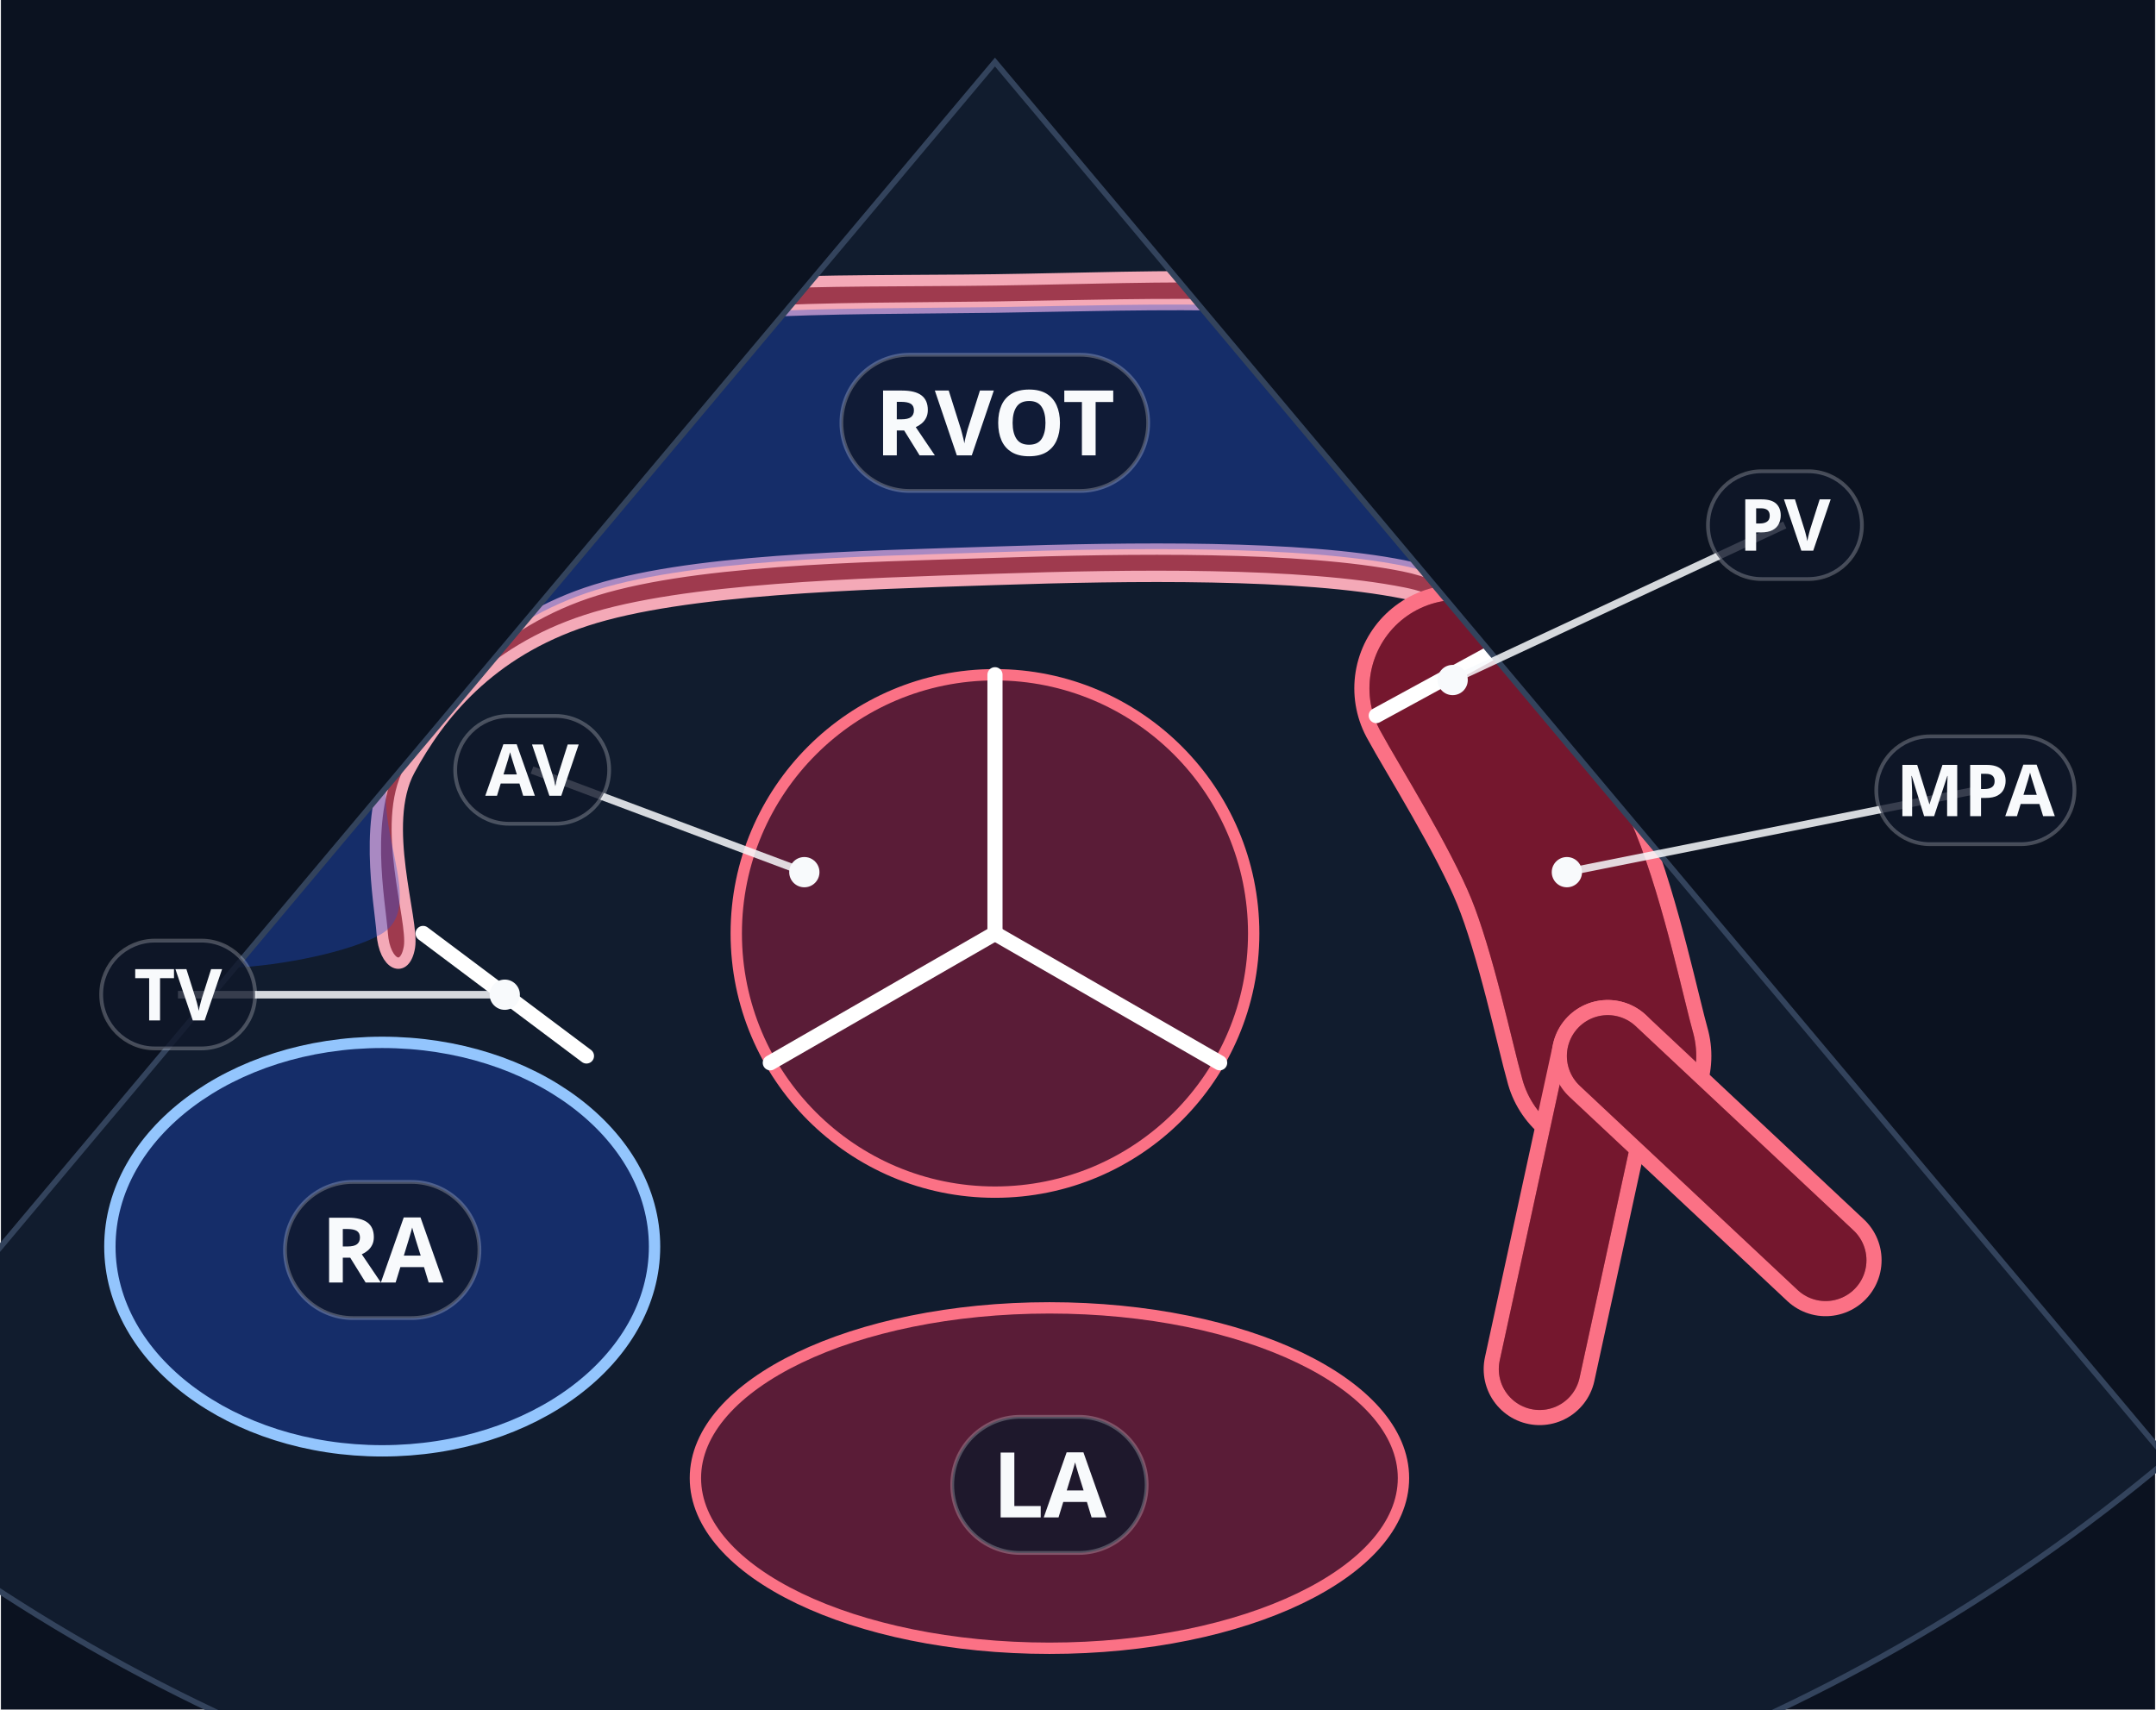
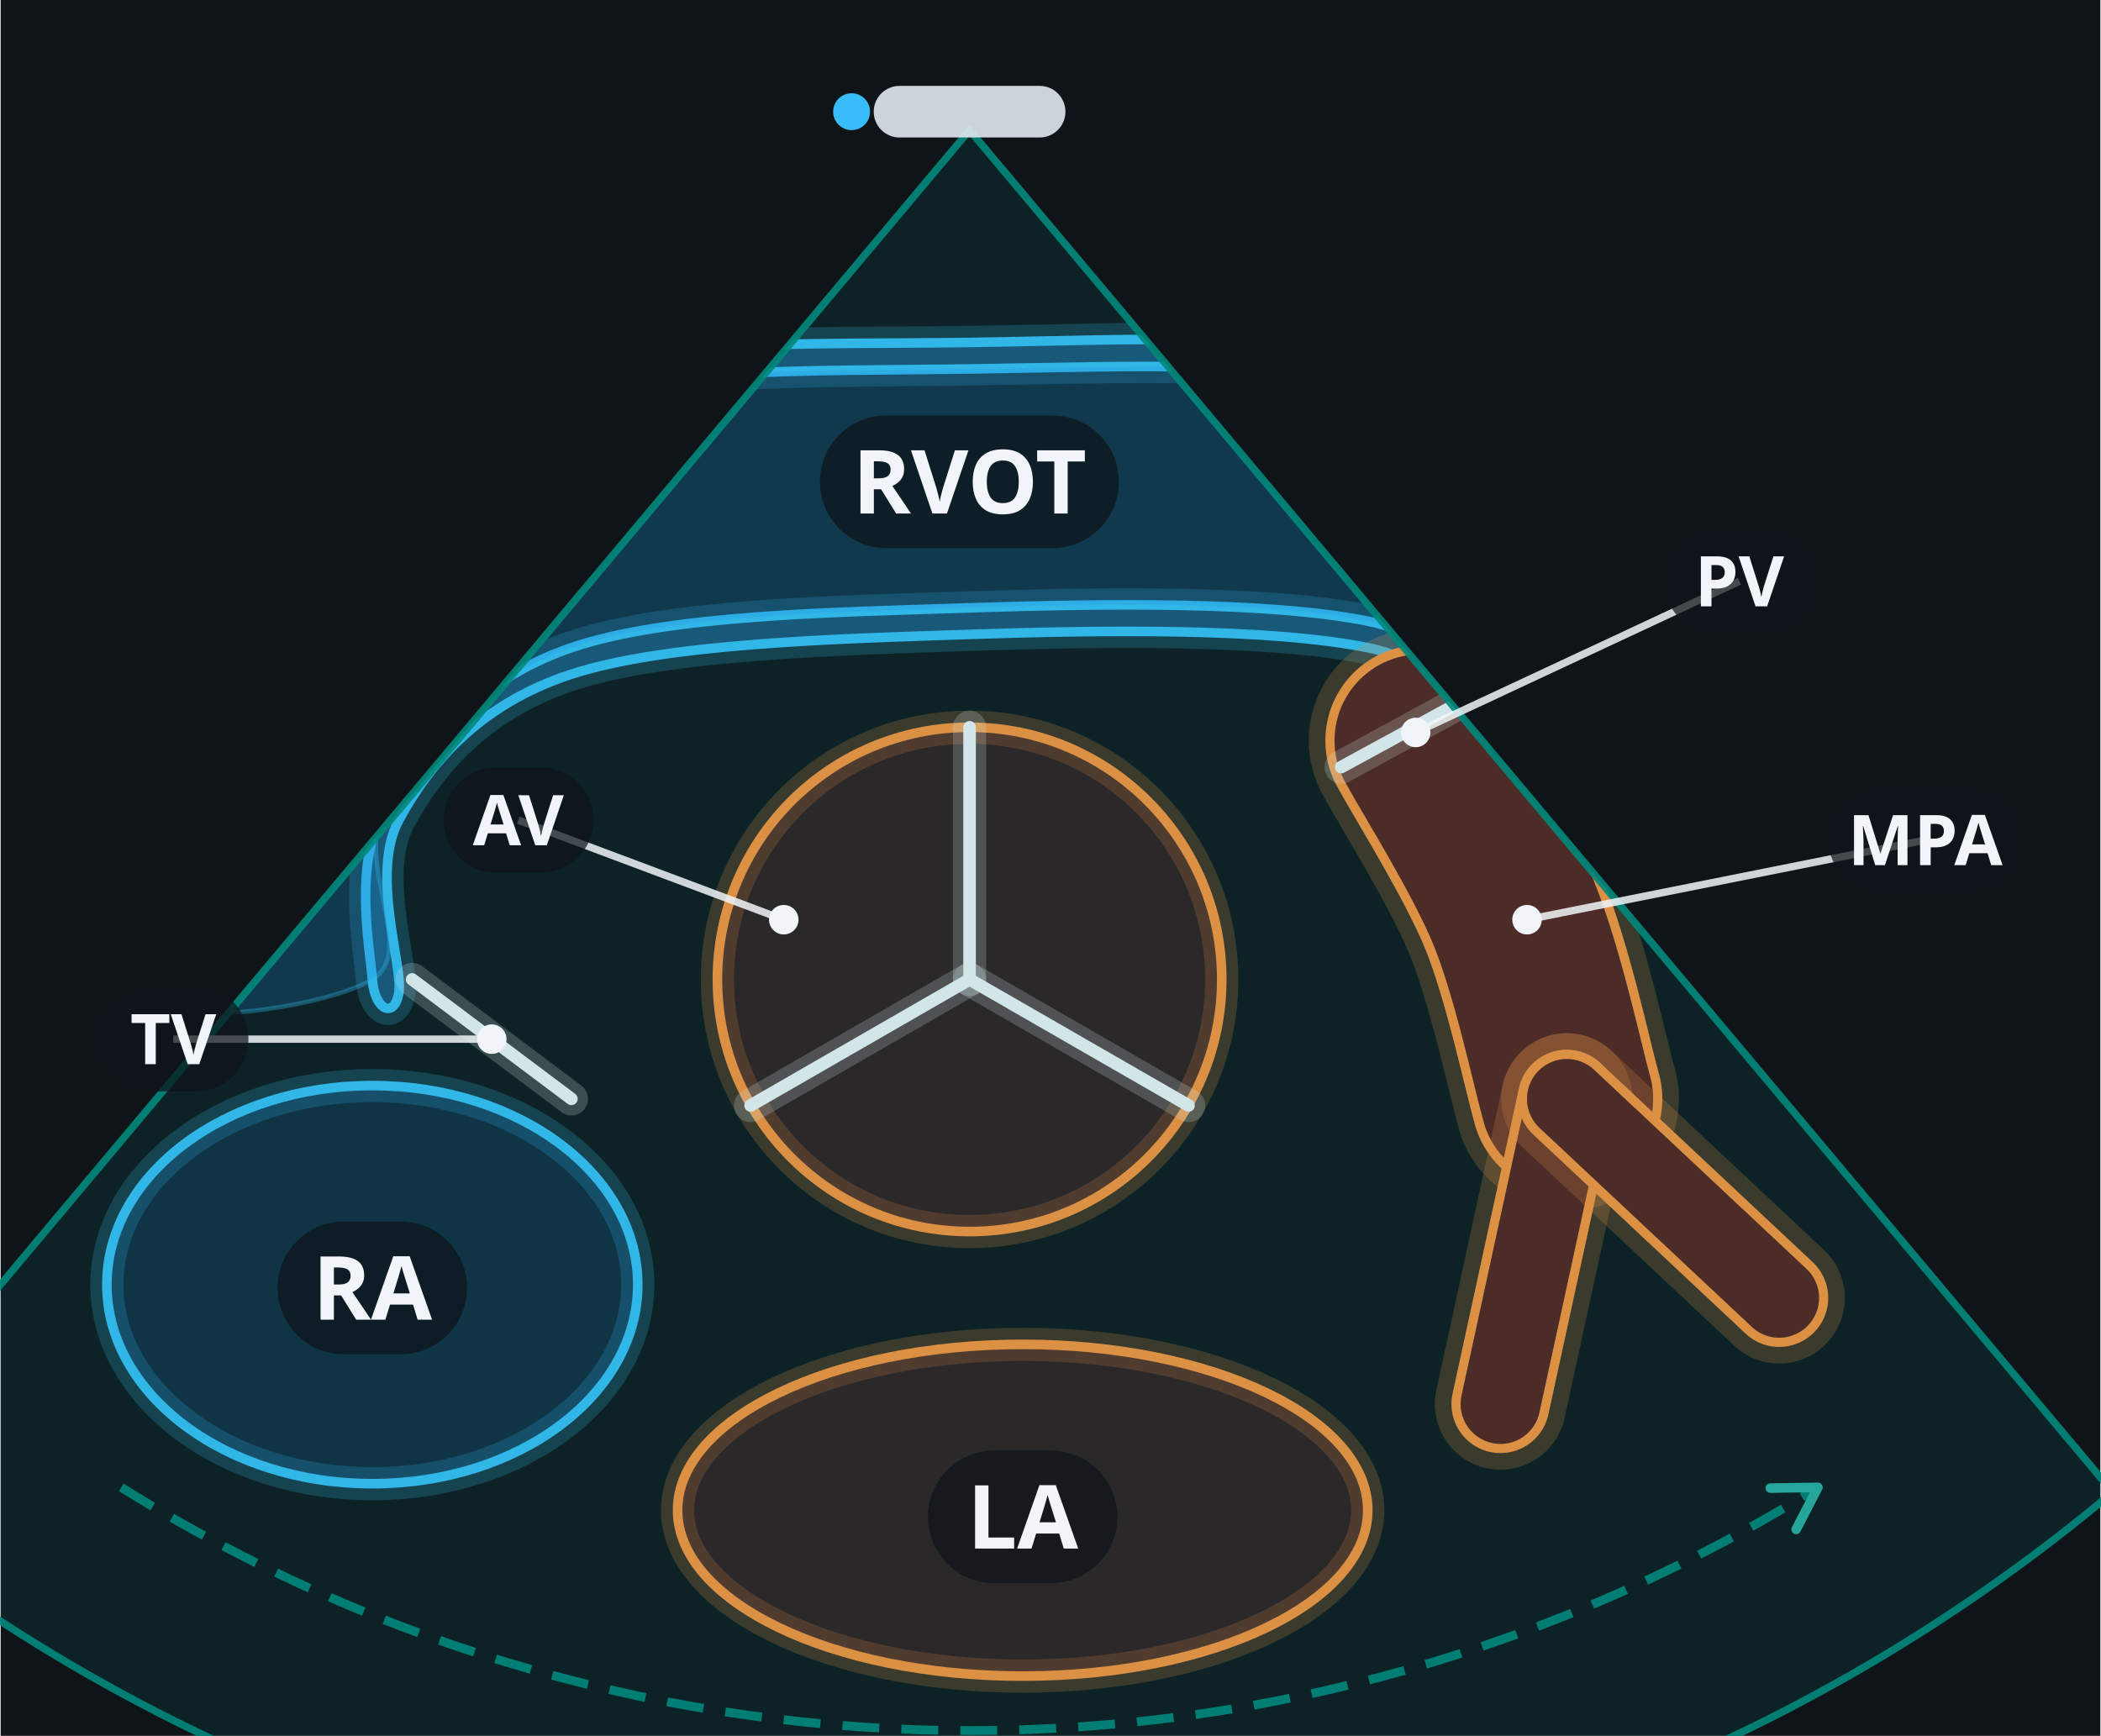
- <svg xmlns="http://www.w3.org/2000/svg" width="570" height="452" viewBox="97.2 23.2 569.5 452.0">
+ <svg xmlns="http://www.w3.org/2000/svg" width="570" height="471" viewBox="97.2 4.3 569.5 470.9">
  <defs>
    <clipPath id="sector">
      <path d="M 360.0 39.6 L 49.9 409.1 A 482.4 482.4 0 0 0 670.1 409.1 Z" />
    </clipPath>
  </defs>
-   <rect x="97.2" y="23.2" width="569.5" height="452.0" fill="#0B1220" />
-   <path d="M 360.0 39.6 L 49.9 409.1 A 482.4 482.4 0 0 0 670.1 409.1 Z" fill="#111C2E" />
+   <rect x="97.2" y="4.3" width="569.5" height="470.9" fill="#0F1419" />
  <g clip-path="url(#sector)">
-     <ellipse cx="198.0" cy="352.8" rx="72.0" ry="54.0" fill="#1D4ED8" fill-opacity="0.35" stroke="#93C5FD" stroke-width="3.0" />
-     <ellipse cx="374.4" cy="414.0" rx="93.6" ry="45.0" fill="#E11D48" fill-opacity="0.35" stroke="#FB7185" stroke-width="3.0" />
-     <path d="M 118.8 273.6 C 121.8 256.8 125.4 196.8 144.0 169.2 C 162.6 141.6 194.4 120.0 230.4 108.0 C 266.4 96.0 316.8 97.8 360.0 97.2 C 403.2 96.6 454.8 93.6 489.6 104.4 C 524.4 115.2 563.4 144.6 568.8 162.0 C 574.2 179.4 538.8 205.8 522.0 208.8 C 505.2 211.8 495.0 185.4 468.0 180.0 C 441.0 174.6 396.0 175.2 360.0 176.4 C 324.0 177.6 277.8 178.8 252.0 187.2 C 226.2 195.6 213.0 212.4 205.2 226.8 C 197.4 241.2 206.4 266.4 205.2 273.6 C 204.0 280.8 198.6 278.4 198.0 270.0 C 197.4 261.6 192.6 238.2 201.6 223.2 C 210.6 208.2 225.6 189.0 252.0 180.0 C 278.4 171.0 324.0 170.4 360.0 169.2 C 396.0 168.0 441.0 167.4 468.0 172.8 C 495.0 178.2 506.4 202.8 522.0 201.6 C 537.6 200.4 567.6 180.6 561.6 165.6 C 555.6 150.6 519.6 121.8 486.0 111.6 C 452.4 101.4 402.0 103.8 360.0 104.4 C 318.0 105.0 268.8 103.8 234.0 115.2 C 199.2 126.6 169.2 147.0 151.2 172.8 C 133.2 198.6 131.4 253.2 126.0 270.0 C 120.6 286.8 115.8 290.4 118.8 273.6 Z" fill="#9F3A4E" stroke="#F4A9B7" stroke-width="3.0" stroke-linejoin="round" />
-     <path d="M 151.2 172.8 C 169.2 147.0 199.2 126.6 234.0 115.2 C 268.8 103.8 318.0 105.0 360.0 104.4 C 402.0 103.8 452.4 101.4 486.0 111.6 C 519.6 121.8 555.6 150.6 561.6 165.6 C 567.6 180.6 537.6 200.4 522.0 201.6 C 506.4 202.8 495.0 178.2 468.0 172.8 C 441.0 167.4 396.0 168.0 360.0 169.2 C 324.0 170.4 278.4 171.0 252.0 180.0 C 225.6 189.0 210.6 208.2 201.6 223.2 C 192.6 238.2 210.6 262.2 198.0 270.0 C 185.4 277.8 133.8 286.2 126.0 270.0 C 118.2 253.8 133.2 198.6 151.2 172.8 Z" fill="#1D4ED8" fill-opacity="0.35" />
-     <path d="M 482.4 205.2 C 486.6 213.0 501.0 235.8 507.6 252.0 C 514.2 268.2 519.6 294.0 522.0 302.4" fill="none" stroke="#FB7185" stroke-width="54.8" stroke-linecap="round" />
-     <path d="M 482.4 205.2 C 486.6 213.0 501.0 235.8 507.6 252.0 C 514.2 268.2 519.6 294.0 522.0 302.4" fill="none" stroke="#3A1420" stroke-width="46.8" stroke-linecap="round" />
-     <path d="M 482.4 205.2 C 486.6 213.0 501.0 235.8 507.6 252.0 C 514.2 268.2 519.6 294.0 522.0 302.4" fill="none" stroke="#E11D48" stroke-opacity="0.35" stroke-width="46.8" stroke-linecap="round" />
-     <path d="M 522.0 302.4 L 504.0 385.2" fill="none" stroke="#FB7185" stroke-width="29.6" stroke-linecap="round" />
-     <path d="M 522.0 302.4 L 504.0 385.2" fill="none" stroke="#3A1420" stroke-width="21.6" stroke-linecap="round" />
-     <path d="M 522.0 302.4 L 504.0 385.2" fill="none" stroke="#E11D48" stroke-opacity="0.35" stroke-width="21.6" stroke-linecap="round" />
-     <path d="M 522.0 302.4 L 579.6 356.4" fill="none" stroke="#FB7185" stroke-width="29.6" stroke-linecap="round" />
-     <path d="M 522.0 302.4 L 579.6 356.4" fill="none" stroke="#3A1420" stroke-width="21.6" stroke-linecap="round" />
-     <path d="M 522.0 302.4 L 579.6 356.4" fill="none" stroke="#E11D48" stroke-opacity="0.35" stroke-width="21.6" stroke-linecap="round" />
-     <ellipse cx="360.0" cy="270.0" rx="68.4" ry="68.4" fill="#E11D48" fill-opacity="0.35" stroke="#FB7185" stroke-width="3.0" />
-     <path d="M 360.0 270.0 L 360.0 201.6" fill="none" stroke="#FFFFFF" stroke-width="4" stroke-linecap="round" />
-     <path d="M 360.0 270.0 L 419.4 304.2" fill="none" stroke="#FFFFFF" stroke-width="4" stroke-linecap="round" />
-     <path d="M 360.0 270.0 L 300.6 304.2" fill="none" stroke="#FFFFFF" stroke-width="4" stroke-linecap="round" />
-     <path d="M 460.8 212.4 L 500.4 190.8" fill="none" stroke="#FFFFFF" stroke-width="4" stroke-linecap="round" />
-     <path d="M 208.8 270.0 L 252.0 302.4" fill="none" stroke="#FFFFFF" stroke-width="4" stroke-linecap="round" />
+     <ellipse cx="198.0" cy="352.8" rx="72.0" ry="54.0" fill="none" stroke="#38BDF8" stroke-opacity="0.22" stroke-width="9.0" />
+     <ellipse cx="198.0" cy="352.8" rx="72.0" ry="54.0" fill="#1E88E5" fill-opacity="0.18" stroke="#38BDF8" stroke-opacity="1.0" stroke-width="2.6" />
+     <ellipse cx="374.4" cy="414.0" rx="93.6" ry="45.0" fill="none" stroke="#FB923C" stroke-opacity="0.22" stroke-width="9.0" />
+     <ellipse cx="374.4" cy="414.0" rx="93.6" ry="45.0" fill="#E53935" fill-opacity="0.16" stroke="#FB923C" stroke-opacity="1.0" stroke-width="2.6" />
+     <path d="M 118.8 273.6 C 121.8 256.8 125.4 196.8 144.0 169.2 C 162.6 141.6 194.4 120.0 230.4 108.0 C 266.4 96.0 316.8 97.8 360.0 97.2 C 403.2 96.6 454.8 93.6 489.6 104.4 C 524.4 115.2 563.4 144.6 568.8 162.0 C 574.2 179.4 538.8 205.8 522.0 208.8 C 505.2 211.8 495.0 185.4 468.0 180.0 C 441.0 174.6 396.0 175.2 360.0 176.4 C 324.0 177.6 277.8 178.8 252.0 187.2 C 226.2 195.6 213.0 212.4 205.2 226.8 C 197.4 241.2 206.4 266.4 205.2 273.6 C 204.0 280.8 198.6 278.4 198.0 270.0 C 197.4 261.6 192.6 238.2 201.6 223.2 C 210.6 208.2 225.6 189.0 252.0 180.0 C 278.4 171.0 324.0 170.4 360.0 169.2 C 396.0 168.0 441.0 167.4 468.0 172.8 C 495.0 178.2 506.4 202.8 522.0 201.6 C 537.6 200.4 567.6 180.6 561.6 165.6 C 555.6 150.6 519.6 121.8 486.0 111.6 C 452.4 101.4 402.0 103.8 360.0 104.4 C 318.0 105.0 268.8 103.8 234.0 115.2 C 199.2 126.6 169.2 147.0 151.2 172.8 C 133.2 198.6 131.4 253.2 126.0 270.0 C 120.6 286.8 115.8 290.4 118.8 273.6 Z" fill="#1E88E5" fill-opacity="0.3" stroke="#38BDF8" stroke-opacity="0.22" stroke-width="9.0" stroke-linejoin="round" stroke-linecap="round" />
+     <path d="M 118.8 273.6 C 121.8 256.8 125.4 196.8 144.0 169.2 C 162.6 141.6 194.4 120.0 230.4 108.0 C 266.4 96.0 316.8 97.8 360.0 97.2 C 403.2 96.6 454.8 93.6 489.6 104.4 C 524.4 115.2 563.4 144.6 568.8 162.0 C 574.2 179.4 538.8 205.8 522.0 208.8 C 505.2 211.8 495.0 185.4 468.0 180.0 C 441.0 174.6 396.0 175.2 360.0 176.4 C 324.0 177.6 277.8 178.8 252.0 187.2 C 226.2 195.6 213.0 212.4 205.2 226.8 C 197.4 241.2 206.4 266.4 205.2 273.6 C 204.0 280.8 198.6 278.4 198.0 270.0 C 197.4 261.6 192.6 238.2 201.6 223.2 C 210.6 208.2 225.6 189.0 252.0 180.0 C 278.4 171.0 324.0 170.4 360.0 169.2 C 396.0 168.0 441.0 167.4 468.0 172.8 C 495.0 178.2 506.4 202.8 522.0 201.6 C 537.6 200.4 567.6 180.6 561.6 165.6 C 555.6 150.6 519.6 121.8 486.0 111.6 C 452.4 101.4 402.0 103.8 360.0 104.4 C 318.0 105.0 268.8 103.8 234.0 115.2 C 199.2 126.6 169.2 147.0 151.2 172.8 C 133.2 198.6 131.4 253.2 126.0 270.0 C 120.6 286.8 115.8 290.4 118.8 273.6 Z" fill="none" stroke="#38BDF8" stroke-width="2.6" stroke-linejoin="round" stroke-linecap="round" />
+     <path d="M 151.2 172.8 C 169.2 147.0 199.2 126.6 234.0 115.2 C 268.8 103.8 318.0 105.0 360.0 104.4 C 402.0 103.8 452.4 101.4 486.0 111.6 C 519.6 121.8 555.6 150.6 561.6 165.6 C 567.6 180.6 537.6 200.4 522.0 201.6 C 506.4 202.8 495.0 178.2 468.0 172.8 C 441.0 167.4 396.0 168.0 360.0 169.2 C 324.0 170.4 278.4 171.0 252.0 180.0 C 225.6 189.0 210.6 208.2 201.6 223.2 C 192.6 238.2 210.6 262.2 198.0 270.0 C 185.4 277.8 133.8 286.2 126.0 270.0 C 118.2 253.8 133.2 198.6 151.2 172.8 Z" fill="#1E88E5" fill-opacity="0.22" stroke="#38BDF8" stroke-opacity="0.35" stroke-width="1.2" />
+     <path d="M 482.4 205.2 C 486.6 213.0 501.0 235.8 507.6 252.0 C 514.2 268.2 519.6 294.0 522.0 302.4" fill="none" stroke="#FB923C" stroke-opacity="0.22" stroke-width="60.8" stroke-linecap="round" />
+     <path d="M 482.4 205.2 C 486.6 213.0 501.0 235.8 507.6 252.0 C 514.2 268.2 519.6 294.0 522.0 302.4" fill="none" stroke="#FB923C" stroke-width="51.8" stroke-linecap="round" />
+     <path d="M 482.4 205.2 C 486.6 213.0 501.0 235.8 507.6 252.0 C 514.2 268.2 519.6 294.0 522.0 302.4" fill="none" stroke="#2A1512" stroke-width="46.8" stroke-linecap="round" />
+     <path d="M 482.4 205.2 C 486.6 213.0 501.0 235.8 507.6 252.0 C 514.2 268.2 519.6 294.0 522.0 302.4" fill="none" stroke="#E53935" stroke-opacity="0.25" stroke-width="46.8" stroke-linecap="round" />
+     <path d="M 522.0 302.4 L 504.0 385.2" fill="none" stroke="#FB923C" stroke-opacity="0.22" stroke-width="35.6" stroke-linecap="round" />
+     <path d="M 522.0 302.4 L 504.0 385.2" fill="none" stroke="#FB923C" stroke-width="26.6" stroke-linecap="round" />
+     <path d="M 522.0 302.4 L 504.0 385.2" fill="none" stroke="#2A1512" stroke-width="21.6" stroke-linecap="round" />
+     <path d="M 522.0 302.4 L 504.0 385.2" fill="none" stroke="#E53935" stroke-opacity="0.25" stroke-width="21.6" stroke-linecap="round" />
+     <path d="M 522.0 302.4 L 579.6 356.4" fill="none" stroke="#FB923C" stroke-opacity="0.22" stroke-width="35.6" stroke-linecap="round" />
+     <path d="M 522.0 302.4 L 579.6 356.4" fill="none" stroke="#FB923C" stroke-width="26.6" stroke-linecap="round" />
+     <path d="M 522.0 302.4 L 579.6 356.4" fill="none" stroke="#2A1512" stroke-width="21.6" stroke-linecap="round" />
+     <path d="M 522.0 302.4 L 579.6 356.4" fill="none" stroke="#E53935" stroke-opacity="0.25" stroke-width="21.6" stroke-linecap="round" />
+     <ellipse cx="360.0" cy="270.0" rx="68.4" ry="68.4" fill="none" stroke="#FB923C" stroke-opacity="0.22" stroke-width="9.0" />
+     <ellipse cx="360.0" cy="270.0" rx="68.4" ry="68.4" fill="#E53935" fill-opacity="0.16" stroke="#FB923C" stroke-opacity="1.0" stroke-width="2.6" />
+     <path d="M 360.0 270.0 L 360.0 201.6" fill="none" fill-opacity="0.0" stroke="#F1F5F9" stroke-opacity="0.22" stroke-width="9.0" stroke-linejoin="round" stroke-linecap="round" />
+     <path d="M 360.0 270.0 L 360.0 201.6" fill="none" stroke="#F1F5F9" stroke-width="3.4" stroke-linejoin="round" stroke-linecap="round" />
+     <path d="M 360.0 270.0 L 419.4 304.2" fill="none" fill-opacity="0.0" stroke="#F1F5F9" stroke-opacity="0.22" stroke-width="9.0" stroke-linejoin="round" stroke-linecap="round" />
+     <path d="M 360.0 270.0 L 419.4 304.2" fill="none" stroke="#F1F5F9" stroke-width="3.4" stroke-linejoin="round" stroke-linecap="round" />
+     <path d="M 360.0 270.0 L 300.6 304.2" fill="none" fill-opacity="0.0" stroke="#F1F5F9" stroke-opacity="0.22" stroke-width="9.0" stroke-linejoin="round" stroke-linecap="round" />
+     <path d="M 360.0 270.0 L 300.6 304.2" fill="none" stroke="#F1F5F9" stroke-width="3.4" stroke-linejoin="round" stroke-linecap="round" />
+     <path d="M 460.8 212.4 L 500.4 190.8" fill="none" fill-opacity="0.0" stroke="#F1F5F9" stroke-opacity="0.22" stroke-width="9.0" stroke-linejoin="round" stroke-linecap="round" />
+     <path d="M 460.8 212.4 L 500.4 190.8" fill="none" stroke="#F1F5F9" stroke-width="3.4" stroke-linejoin="round" stroke-linecap="round" />
+     <path d="M 208.8 270.0 L 252.0 302.4" fill="none" fill-opacity="0.0" stroke="#F1F5F9" stroke-opacity="0.22" stroke-width="9.0" stroke-linejoin="round" stroke-linecap="round" />
+     <path d="M 208.8 270.0 L 252.0 302.4" fill="none" stroke="#F1F5F9" stroke-width="3.4" stroke-linejoin="round" stroke-linecap="round" />
  </g>
-   <path d="M 360.0 39.6 L 49.9 409.1 A 482.4 482.4 0 0 0 670.1 409.1 Z" fill="none" stroke="#33435C" stroke-width="1.5" />
-   <path d="M 237.6 226.8 L 309.6 253.8" stroke="#F8FAFC" stroke-opacity="0.85" stroke-width="2" fill="none" />
-   <circle cx="309.6" cy="253.8" r="4" fill="#F8FAFC" />
-   <path d="M 619.2 232.2 L 511.2 253.8" stroke="#F8FAFC" stroke-opacity="0.85" stroke-width="2" fill="none" />
-   <circle cx="511.2" cy="253.8" r="4" fill="#F8FAFC" />
-   <path d="M 568.8 162.0 L 481.0 203.0" stroke="#F8FAFC" stroke-opacity="0.85" stroke-width="2" fill="none" />
-   <circle cx="481.0" cy="203.0" r="4" fill="#F8FAFC" />
-   <path d="M 144.0 286.2 L 230.4 286.2" stroke="#F8FAFC" stroke-opacity="0.85" stroke-width="2" fill="none" />
-   <circle cx="230.4" cy="286.2" r="4" fill="#F8FAFC" />
-   <rect x="319.4" y="117.0" width="81.1" height="36.0" rx="18.0" fill="#0F172A" fill-opacity="0.8" stroke="#F8FAFC" stroke-opacity="0.25" stroke-width="1" />
-   <text x="360.0" y="143.6" font-family="sans-serif" font-weight="700" font-size="24" fill="#F8FAFC" text-anchor="middle">RVOT</text>
-   <rect x="217.3" y="212.5" width="40.7" height="28.5" rx="14.2" fill="#0F172A" fill-opacity="0.8" stroke="#F8FAFC" stroke-opacity="0.25" stroke-width="1" />
-   <text x="237.6" y="233.6" font-family="sans-serif" font-weight="700" font-size="19" fill="#F8FAFC" text-anchor="middle">AV</text>
-   <rect x="172.3" y="335.7" width="51.4" height="36.0" rx="18.0" fill="#0F172A" fill-opacity="0.8" stroke="#F8FAFC" stroke-opacity="0.25" stroke-width="1" />
-   <text x="198.0" y="362.3" font-family="sans-serif" font-weight="700" font-size="24" fill="#F8FAFC" text-anchor="middle">RA</text>
-   <rect x="348.7" y="397.8" width="51.4" height="36.0" rx="18.0" fill="#0F172A" fill-opacity="0.8" stroke="#F8FAFC" stroke-opacity="0.25" stroke-width="1" />
-   <text x="374.4" y="424.4" font-family="sans-serif" font-weight="700" font-size="24" fill="#F8FAFC" text-anchor="middle">LA</text>
-   <rect x="593.0" y="217.9" width="52.4" height="28.5" rx="14.2" fill="#0F172A" fill-opacity="0.8" stroke="#F8FAFC" stroke-opacity="0.25" stroke-width="1" />
-   <text x="619.2" y="239.0" font-family="sans-serif" font-weight="700" font-size="19" fill="#F8FAFC" text-anchor="middle">MPA</text>
-   <rect x="548.5" y="147.8" width="40.7" height="28.5" rx="14.2" fill="#0F172A" fill-opacity="0.8" stroke="#F8FAFC" stroke-opacity="0.25" stroke-width="1" />
-   <text x="568.8" y="168.8" font-family="sans-serif" font-weight="700" font-size="19" fill="#F8FAFC" text-anchor="middle">PV</text>
-   <rect x="123.7" y="271.9" width="40.7" height="28.5" rx="14.2" fill="#0F172A" fill-opacity="0.8" stroke="#F8FAFC" stroke-opacity="0.25" stroke-width="1" />
-   <text x="144.0" y="293.0" font-family="sans-serif" font-weight="700" font-size="19" fill="#F8FAFC" text-anchor="middle">TV</text>
+   <path d="M 360.0 39.6 L 49.9 409.1 A 482.4 482.4 0 0 0 670.1 409.1 Z" fill="#00897B" fill-opacity="0.13" stroke="#00897B" stroke-opacity="0.9" stroke-width="2" />
+   <path d="M 129.9 407.8 A 434.2 434.2 0 0 0 590.1 407.8" fill="none" stroke="#00897B" stroke-opacity="0.9" stroke-width="2.4" stroke-dasharray="10 6" />
+   <path d="M 584.2 419.2 L 590.1 407.8 L 577.2 408.0" fill="none" stroke="#26A69A" stroke-width="2.6" stroke-linecap="round" stroke-linejoin="round" />
+   <rect x="334.0" y="27.6" width="52" height="14" rx="7" fill="#E2E8F0" fill-opacity="0.9" />
+   <circle cx="328.0" cy="34.6" r="5" fill="#38BDF8" />
+   <path d="M 237.6 226.8 L 309.6 253.8" stroke="#F1F5F9" stroke-opacity="0.85" stroke-width="2" fill="none" />
+   <circle cx="309.6" cy="253.8" r="4" fill="#F1F5F9" />
+   <path d="M 619.2 232.2 L 511.2 253.8" stroke="#F1F5F9" stroke-opacity="0.85" stroke-width="2" fill="none" />
+   <circle cx="511.2" cy="253.8" r="4" fill="#F1F5F9" />
+   <path d="M 568.8 162.0 L 481.0 203.0" stroke="#F1F5F9" stroke-opacity="0.85" stroke-width="2" fill="none" />
+   <circle cx="481.0" cy="203.0" r="4" fill="#F1F5F9" />
+   <path d="M 144.0 286.2 L 230.4 286.2" stroke="#F1F5F9" stroke-opacity="0.85" stroke-width="2" fill="none" />
+   <circle cx="230.4" cy="286.2" r="4" fill="#F1F5F9" />
+   <rect x="319.4" y="117.0" width="81.1" height="36.0" rx="18.0" fill="#0F1419" fill-opacity="0.72" />
+   <text x="360.0" y="143.6" font-family="sans-serif" font-weight="700" font-size="24" fill="#F1F5F9" text-anchor="middle">RVOT</text>
+   <rect x="217.3" y="212.5" width="40.7" height="28.5" rx="14.2" fill="#0F1419" fill-opacity="0.72" />
+   <text x="237.6" y="233.6" font-family="sans-serif" font-weight="700" font-size="19" fill="#F1F5F9" text-anchor="middle">AV</text>
+   <rect x="172.3" y="335.7" width="51.4" height="36.0" rx="18.0" fill="#0F1419" fill-opacity="0.72" />
+   <text x="198.0" y="362.3" font-family="sans-serif" font-weight="700" font-size="24" fill="#F1F5F9" text-anchor="middle">RA</text>
+   <rect x="348.7" y="397.8" width="51.4" height="36.0" rx="18.0" fill="#0F1419" fill-opacity="0.72" />
+   <text x="374.4" y="424.4" font-family="sans-serif" font-weight="700" font-size="24" fill="#F1F5F9" text-anchor="middle">LA</text>
+   <rect x="593.0" y="217.9" width="52.4" height="28.5" rx="14.2" fill="#0F1419" fill-opacity="0.72" />
+   <text x="619.2" y="239.0" font-family="sans-serif" font-weight="700" font-size="19" fill="#F1F5F9" text-anchor="middle">MPA</text>
+   <rect x="548.5" y="147.8" width="40.7" height="28.5" rx="14.2" fill="#0F1419" fill-opacity="0.72" />
+   <text x="568.8" y="168.8" font-family="sans-serif" font-weight="700" font-size="19" fill="#F1F5F9" text-anchor="middle">PV</text>
+   <rect x="123.7" y="271.9" width="40.7" height="28.5" rx="14.2" fill="#0F1419" fill-opacity="0.72" />
+   <text x="144.0" y="293.0" font-family="sans-serif" font-weight="700" font-size="19" fill="#F1F5F9" text-anchor="middle">TV</text>
</svg>
